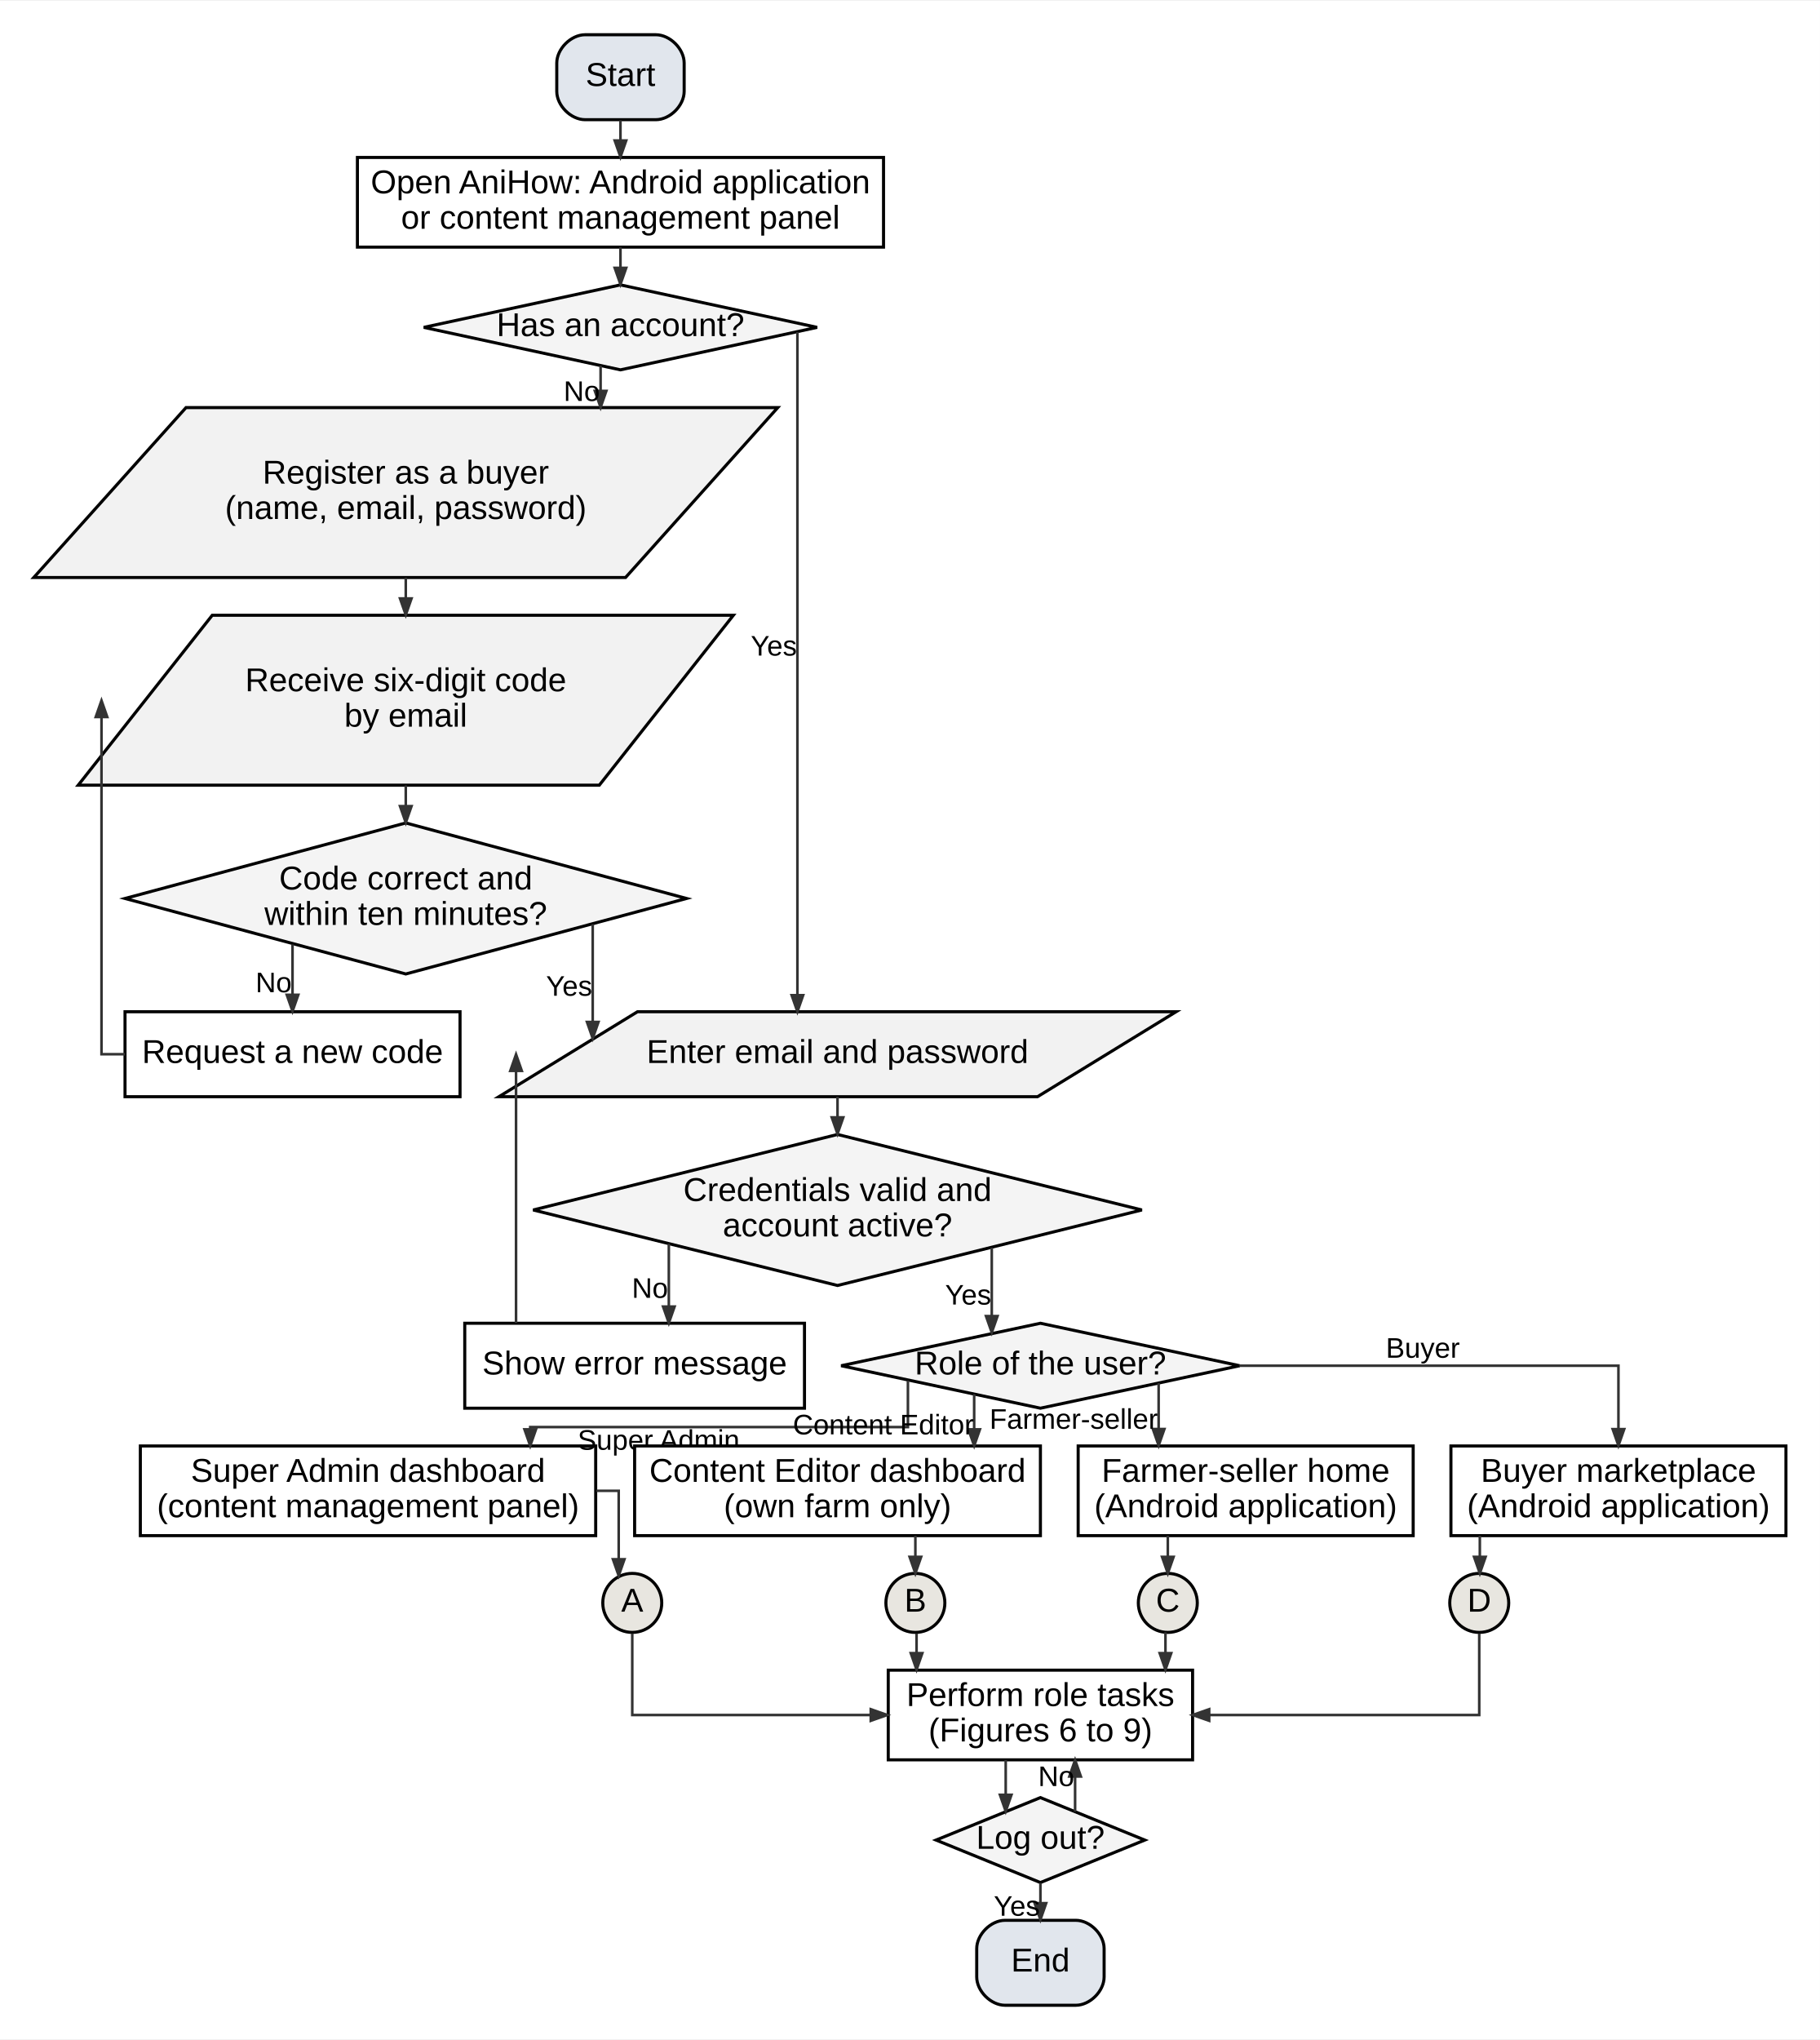
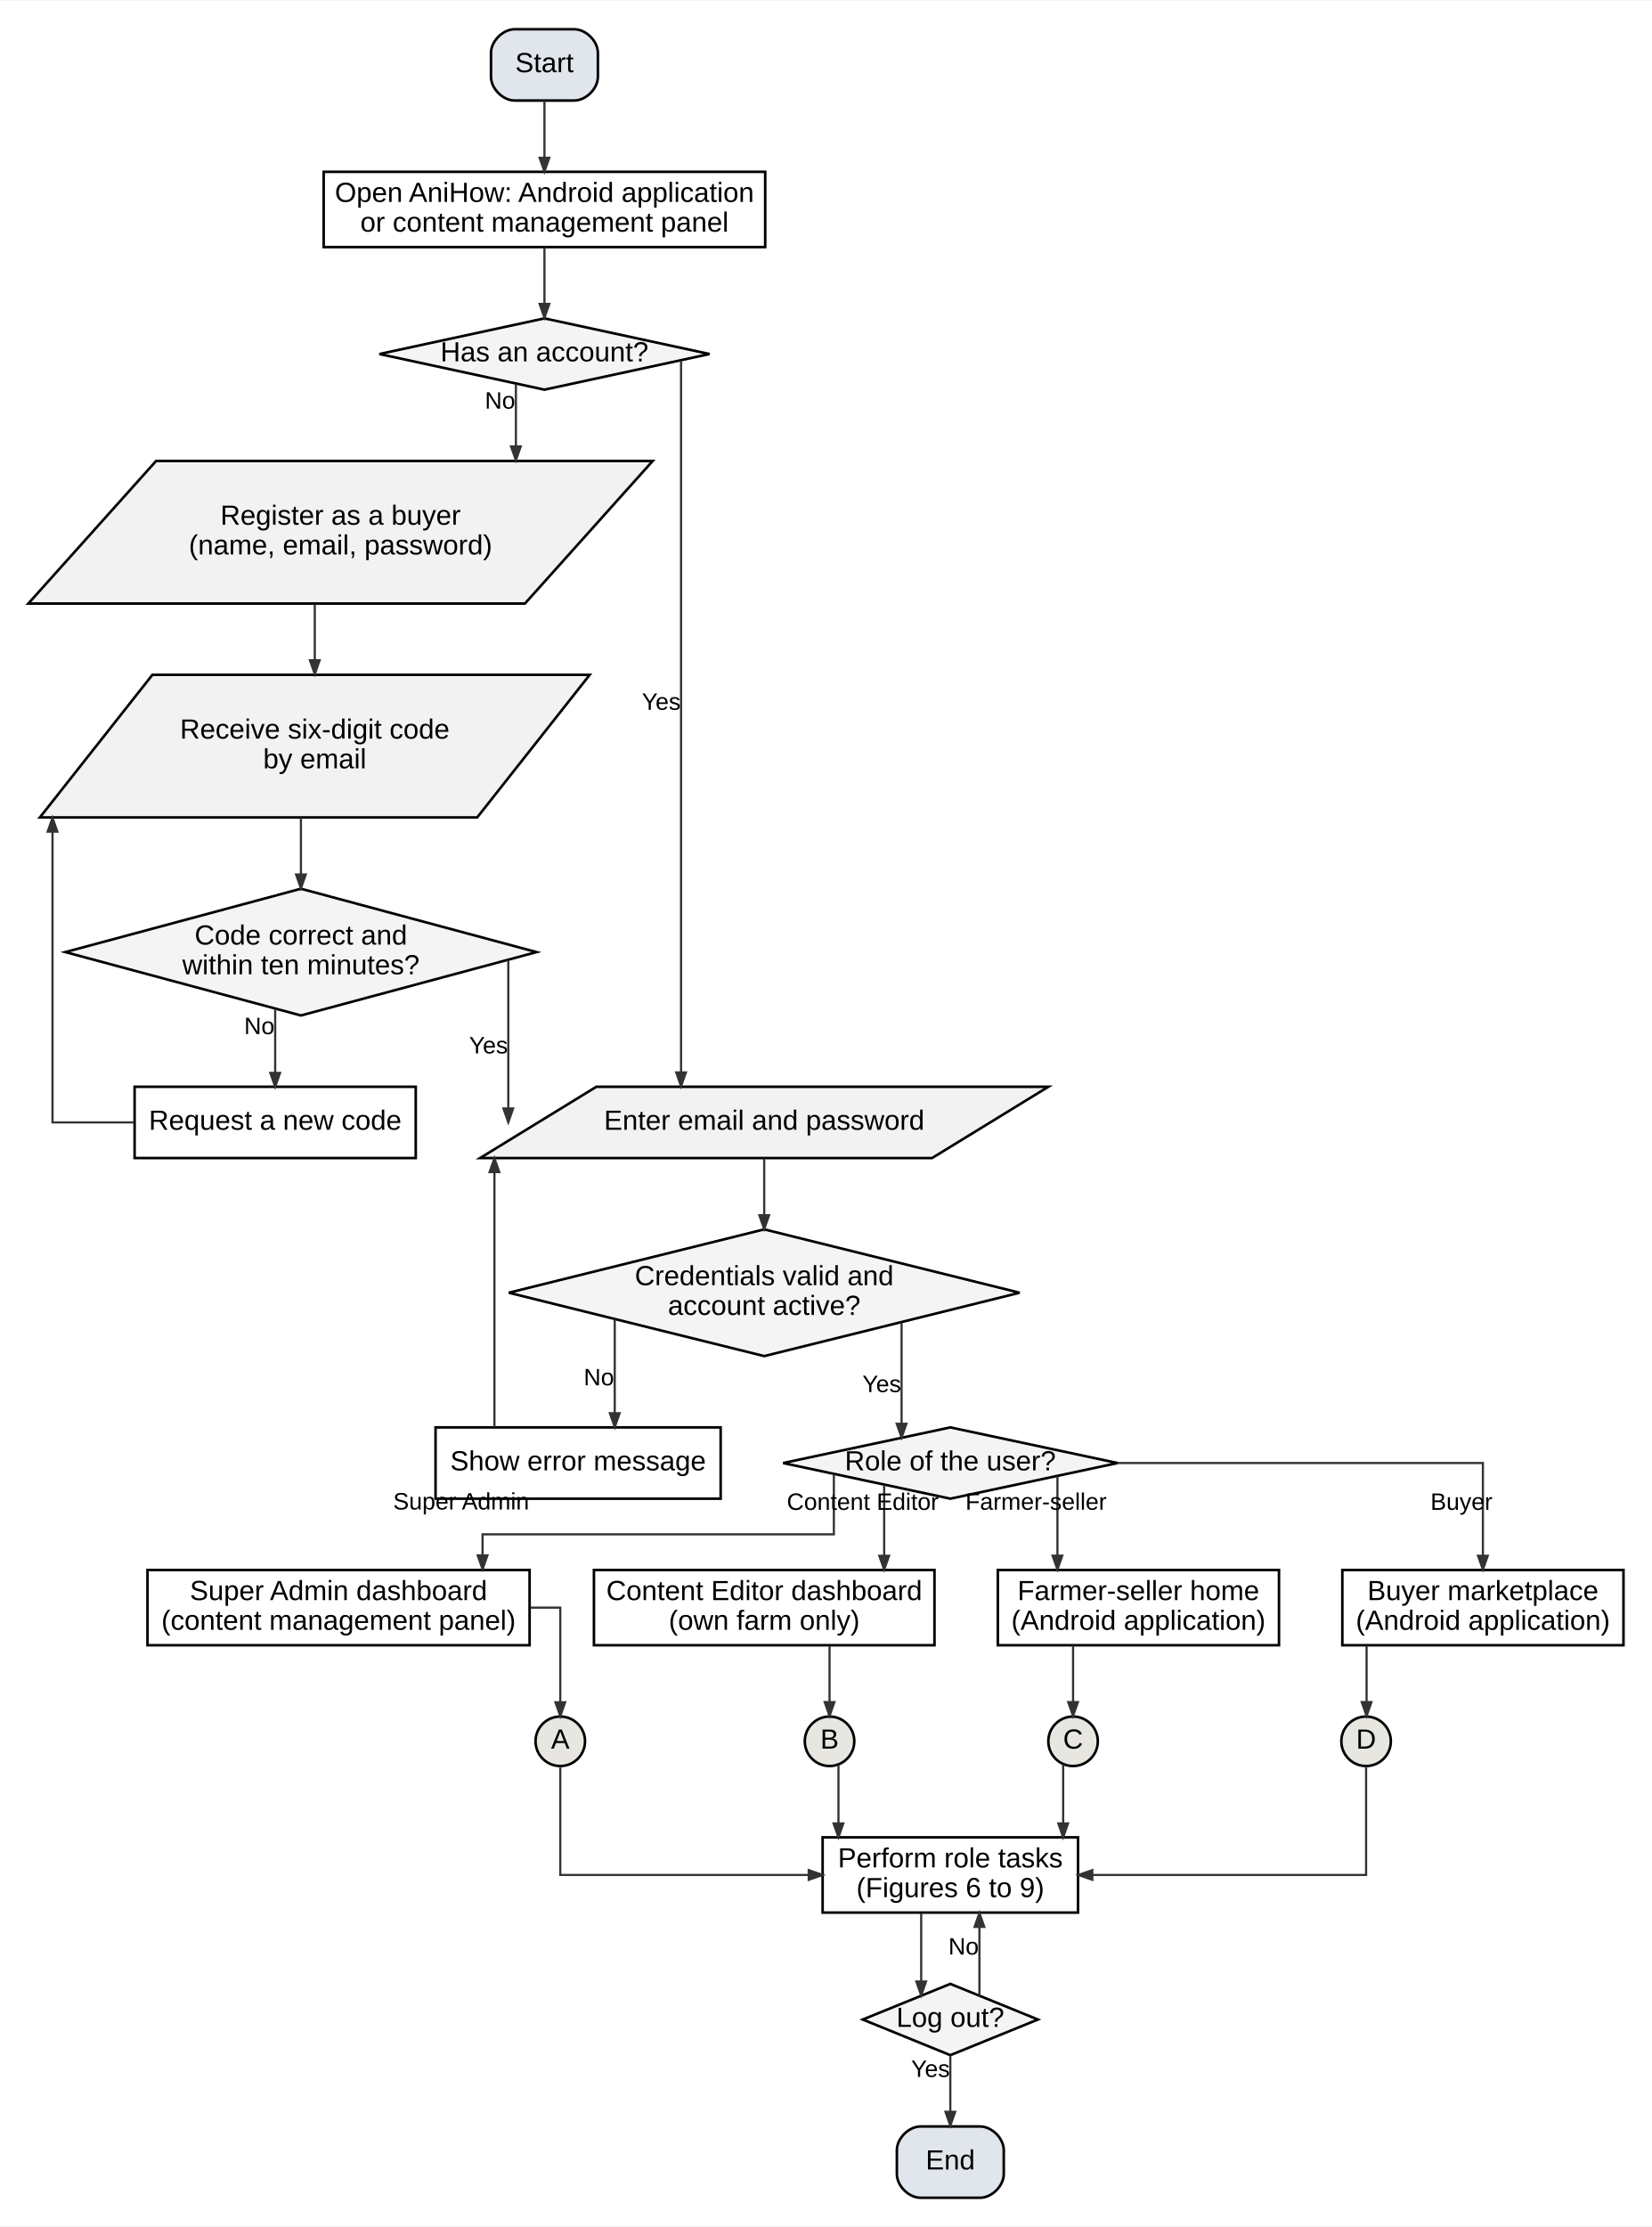
- <svg xmlns="http://www.w3.org/2000/svg" width="771pt" height="864pt" viewBox="0.00 0.00 771.39 863.80">
-   <g id="graph0" class="graph" transform="scale(1 1) rotate(0) translate(14.4 849.4)">
-     <polygon fill="white" stroke="transparent" points="-14.4,14.4 -14.4,-849.4 756.99,-849.4 756.99,14.4 -14.4,14.4" />
+ <svg xmlns="http://www.w3.org/2000/svg" width="834pt" height="1124pt" viewBox="0.00 0.00 834.39 1123.80">
+   <g id="graph0" class="graph" transform="scale(1 1) rotate(0) translate(14.4 1109.4)">
+     <polygon fill="white" stroke="transparent" points="-14.4,14.4 -14.4,-1109.4 819.99,-1109.4 819.99,14.4 -14.4,14.4" />
    <g id="node1" class="node">
-       <path fill="#e1e6ed" stroke="black" stroke-width="1.3" d="M263.59,-835C263.59,-835 233.59,-835 233.59,-835 227.59,-835 221.59,-829 221.59,-823 221.59,-823 221.59,-811 221.59,-811 221.59,-805 227.59,-799 233.59,-799 233.59,-799 263.59,-799 263.59,-799 269.59,-799 275.59,-805 275.59,-811 275.59,-811 275.59,-823 275.59,-823 275.59,-829 269.59,-835 263.59,-835" />
-       <text text-anchor="middle" x="248.59" y="-813.3" font-family="Liberation Sans" font-size="14.00">Start</text>
+       <path fill="#e1e6ed" stroke="black" stroke-width="1.3" d="M275.59,-1095C275.59,-1095 245.59,-1095 245.59,-1095 239.59,-1095 233.59,-1089 233.59,-1083 233.59,-1083 233.59,-1071 233.59,-1071 233.59,-1065 239.59,-1059 245.59,-1059 245.59,-1059 275.59,-1059 275.59,-1059 281.59,-1059 287.59,-1065 287.59,-1071 287.59,-1071 287.59,-1083 287.59,-1083 287.59,-1089 281.59,-1095 275.59,-1095" />
+       <text text-anchor="middle" x="260.59" y="-1073.3" font-family="Liberation Sans" font-size="14.00">Start</text>
    </g>
    <g id="node2" class="node">
-       <polygon fill="#ffffff" stroke="black" stroke-width="1.3" points="360.09,-783 137.09,-783 137.09,-745 360.09,-745 360.09,-783" />
-       <text text-anchor="middle" x="248.59" y="-767.8" font-family="Liberation Sans" font-size="14.00">Open AniHow: Android application</text>
-       <text text-anchor="middle" x="248.59" y="-752.8" font-family="Liberation Sans" font-size="14.00">or content management panel</text>
+       <polygon fill="#ffffff" stroke="black" stroke-width="1.3" points="372.09,-1023 149.09,-1023 149.09,-985 372.09,-985 372.09,-1023" />
+       <text text-anchor="middle" x="260.59" y="-1007.8" font-family="Liberation Sans" font-size="14.00">Open AniHow: Android application</text>
+       <text text-anchor="middle" x="260.59" y="-992.8" font-family="Liberation Sans" font-size="14.00">or content management panel</text>
    </g>
    <g id="edge5" class="edge">
-       <path fill="none" stroke="#333333" stroke-width="1.1" d="M248.59,-798.76C248.59,-798.76 248.59,-790.18 248.59,-790.18" />
-       <polygon fill="#333333" stroke="#333333" stroke-width="1.1" points="251.04,-790.18 248.59,-783.18 246.14,-790.18 251.04,-790.18" />
+       <path fill="none" stroke="#333333" stroke-width="1.1" d="M260.59,-1058.96C260.59,-1058.96 260.59,-1030.11 260.59,-1030.11" />
+       <polygon fill="#333333" stroke="#333333" stroke-width="1.1" points="263.04,-1030.11 260.59,-1023.11 258.14,-1030.11 263.04,-1030.11" />
    </g>
    <g id="node3" class="node">
-       <polygon fill="#f4f4f4" stroke="black" stroke-width="1.3" points="248.59,-729 165.23,-711 248.59,-693 331.94,-711 248.59,-729" />
-       <text text-anchor="middle" x="248.59" y="-707.3" font-family="Liberation Sans" font-size="14.00">Has an account?</text>
+       <polygon fill="#f4f4f4" stroke="black" stroke-width="1.3" points="260.59,-949 177.23,-931 260.59,-913 343.94,-931 260.59,-949" />
+       <text text-anchor="middle" x="260.59" y="-927.3" font-family="Liberation Sans" font-size="14.00">Has an account?</text>
    </g>
    <g id="edge6" class="edge">
-       <path fill="none" stroke="#333333" stroke-width="1.1" d="M248.59,-744.87C248.59,-744.87 248.59,-736.22 248.59,-736.22" />
-       <polygon fill="#333333" stroke="#333333" stroke-width="1.1" points="251.04,-736.22 248.59,-729.22 246.14,-736.22 251.04,-736.22" />
+       <path fill="none" stroke="#333333" stroke-width="1.1" d="M260.59,-984.82C260.59,-984.82 260.59,-956.3 260.59,-956.3" />
+       <polygon fill="#333333" stroke="#333333" stroke-width="1.1" points="263.04,-956.3 260.59,-949.3 258.14,-956.3 263.04,-956.3" />
    </g>
    <g id="node4" class="node">
-       <polygon fill="#f2f2f2" stroke="black" stroke-width="1.3" points="315.26,-677 64.44,-677 -0.09,-605 250.74,-605 315.26,-677" />
-       <text text-anchor="middle" x="157.59" y="-644.8" font-family="Liberation Sans" font-size="14.00">Register as a buyer</text>
-       <text text-anchor="middle" x="157.59" y="-629.8" font-family="Liberation Sans" font-size="14.00">(name, email, password)</text>
+       <polygon fill="#f2f2f2" stroke="black" stroke-width="1.3" points="315.26,-877 64.44,-877 -0.09,-805 250.74,-805 315.26,-877" />
+       <text text-anchor="middle" x="157.59" y="-844.8" font-family="Liberation Sans" font-size="14.00">Register as a buyer</text>
+       <text text-anchor="middle" x="157.59" y="-829.8" font-family="Liberation Sans" font-size="14.00">(name, email, password)</text>
    </g>
    <g id="edge7" class="edge">
-       <path fill="none" stroke="#333333" stroke-width="1.1" d="M240.17,-694.76C240.17,-694.76 240.17,-684.08 240.17,-684.08" />
-       <polygon fill="#333333" stroke="#333333" stroke-width="1.1" points="242.62,-684.08 240.17,-677.08 237.72,-684.08 242.62,-684.08" />
-       <text text-anchor="middle" x="232.17" y="-679.82" font-family="Liberation Sans" font-size="12.00">No</text>
+       <path fill="none" stroke="#333333" stroke-width="1.1" d="M246.17,-915.73C246.17,-915.73 246.17,-884.34 246.17,-884.34" />
+       <polygon fill="#333333" stroke="#333333" stroke-width="1.1" points="248.62,-884.34 246.17,-877.34 243.72,-884.34 248.62,-884.34" />
+       <text text-anchor="middle" x="238.17" y="-903.43" font-family="Liberation Sans" font-size="12.00">No</text>
    </g>
    <g id="node8" class="node">
-       <polygon fill="#f2f2f2" stroke="black" stroke-width="1.3" points="484.1,-421 255.8,-421 197.07,-385 425.37,-385 484.1,-421" />
-       <text text-anchor="middle" x="340.59" y="-399.3" font-family="Liberation Sans" font-size="14.00">Enter email and password</text>
+       <polygon fill="#f2f2f2" stroke="black" stroke-width="1.3" points="515.1,-561 286.8,-561 228.07,-525 456.37,-525 515.1,-561" />
+       <text text-anchor="middle" x="371.59" y="-539.3" font-family="Liberation Sans" font-size="14.00">Enter email and password</text>
    </g>
    <g id="edge13" class="edge">
-       <path fill="none" stroke="#333333" stroke-width="1.1" d="M323.59,-709.03C323.59,-709.03 323.59,-428.02 323.59,-428.02" />
-       <polygon fill="#333333" stroke="#333333" stroke-width="1.1" points="326.04,-428.02 323.59,-421.02 321.14,-428.02 326.04,-428.02" />
-       <text text-anchor="middle" x="313.59" y="-571.93" font-family="Liberation Sans" font-size="12.00">Yes</text>
+       <path fill="none" stroke="#333333" stroke-width="1.1" d="M329.59,-927.65C329.59,-927.65 329.59,-568.25 329.59,-568.25" />
+       <polygon fill="#333333" stroke="#333333" stroke-width="1.1" points="332.04,-568.25 329.59,-561.25 327.14,-568.25 332.04,-568.25" />
+       <text text-anchor="middle" x="319.59" y="-751.35" font-family="Liberation Sans" font-size="12.00">Yes</text>
    </g>
    <g id="node5" class="node">
-       <polygon fill="#f2f2f2" stroke="black" stroke-width="1.3" points="296.44,-589 75.56,-589 18.74,-517 239.62,-517 296.44,-589" />
-       <text text-anchor="middle" x="157.59" y="-556.8" font-family="Liberation Sans" font-size="14.00">Receive six-digit code</text>
-       <text text-anchor="middle" x="157.59" y="-541.8" font-family="Liberation Sans" font-size="14.00">by email</text>
+       <polygon fill="#f2f2f2" stroke="black" stroke-width="1.3" points="283.44,-769 62.56,-769 5.74,-697 226.62,-697 283.44,-769" />
+       <text text-anchor="middle" x="144.59" y="-736.8" font-family="Liberation Sans" font-size="14.00">Receive six-digit code</text>
+       <text text-anchor="middle" x="144.59" y="-721.8" font-family="Liberation Sans" font-size="14.00">by email</text>
    </g>
    <g id="edge8" class="edge">
-       <path fill="none" stroke="#333333" stroke-width="1.1" d="M157.59,-604.95C157.59,-604.95 157.59,-596.13 157.59,-596.13" />
-       <polygon fill="#333333" stroke="#333333" stroke-width="1.1" points="160.04,-596.13 157.59,-589.13 155.14,-596.13 160.04,-596.13" />
+       <path fill="none" stroke="#333333" stroke-width="1.1" d="M144.59,-804.74C144.59,-804.74 144.59,-776.35 144.59,-776.35" />
+       <polygon fill="#333333" stroke="#333333" stroke-width="1.1" points="147.04,-776.35 144.59,-769.35 142.14,-776.35 147.04,-776.35" />
    </g>
    <g id="node6" class="node">
-       <polygon fill="#f4f4f4" stroke="black" stroke-width="1.3" points="157.59,-501 38.59,-469 157.59,-437 276.59,-469 157.59,-501" />
-       <text text-anchor="middle" x="157.59" y="-472.8" font-family="Liberation Sans" font-size="14.00">Code correct and</text>
-       <text text-anchor="middle" x="157.59" y="-457.8" font-family="Liberation Sans" font-size="14.00">within ten minutes?</text>
+       <polygon fill="#f4f4f4" stroke="black" stroke-width="1.3" points="137.59,-661 18.59,-629 137.59,-597 256.59,-629 137.59,-661" />
+       <text text-anchor="middle" x="137.59" y="-632.8" font-family="Liberation Sans" font-size="14.00">Code correct and</text>
+       <text text-anchor="middle" x="137.59" y="-617.8" font-family="Liberation Sans" font-size="14.00">within ten minutes?</text>
    </g>
    <g id="edge9" class="edge">
-       <path fill="none" stroke="#333333" stroke-width="1.1" d="M157.59,-516.89C157.59,-516.89 157.59,-508.11 157.59,-508.11" />
-       <polygon fill="#333333" stroke="#333333" stroke-width="1.1" points="160.04,-508.11 157.59,-501.11 155.14,-508.11 160.04,-508.11" />
+       <path fill="none" stroke="#333333" stroke-width="1.1" d="M137.59,-696.92C137.59,-696.92 137.59,-668.2 137.59,-668.2" />
+       <polygon fill="#333333" stroke="#333333" stroke-width="1.1" points="140.04,-668.2 137.59,-661.2 135.14,-668.2 140.04,-668.2" />
    </g>
    <g id="node7" class="node">
-       <polygon fill="#ffffff" stroke="black" stroke-width="1.3" points="180.59,-421 38.59,-421 38.59,-385 180.59,-385 180.59,-421" />
-       <text text-anchor="middle" x="109.59" y="-399.3" font-family="Liberation Sans" font-size="14.00">Request a new code</text>
+       <polygon fill="#ffffff" stroke="black" stroke-width="1.3" points="195.59,-561 53.59,-561 53.59,-525 195.59,-525 195.59,-561" />
+       <text text-anchor="middle" x="124.59" y="-539.3" font-family="Liberation Sans" font-size="14.00">Request a new code</text>
    </g>
    <g id="edge10" class="edge">
-       <path fill="none" stroke="#333333" stroke-width="1.1" d="M109.59,-449.55C109.59,-449.55 109.59,-428.18 109.59,-428.18" />
-       <polygon fill="#333333" stroke="#333333" stroke-width="1.1" points="112.04,-428.18 109.59,-421.18 107.14,-428.18 112.04,-428.18" />
-       <text text-anchor="middle" x="101.59" y="-429.27" font-family="Liberation Sans" font-size="12.00">No</text>
+       <path fill="none" stroke="#333333" stroke-width="1.1" d="M124.59,-600.36C124.59,-600.36 124.59,-568 124.59,-568" />
+       <polygon fill="#333333" stroke="#333333" stroke-width="1.1" points="127.04,-568 124.59,-561 122.14,-568 127.04,-568" />
+       <text text-anchor="middle" x="116.59" y="-587.58" font-family="Liberation Sans" font-size="12.00">No</text>
    </g>
    <g id="edge12" class="edge">
-       <path fill="none" stroke="#333333" stroke-width="1.1" d="M236.83,-458.1C236.83,-458.1 236.83,-416.68 236.83,-416.68" />
-       <polygon fill="#333333" stroke="#333333" stroke-width="1.1" points="239.28,-416.68 236.83,-409.68 234.38,-416.68 239.28,-416.68" />
-       <text text-anchor="middle" x="226.83" y="-427.79" font-family="Liberation Sans" font-size="12.00">Yes</text>
+       <path fill="none" stroke="#333333" stroke-width="1.1" d="M242.33,-624.85C242.33,-624.85 242.33,-550.05 242.33,-550.05" />
+       <polygon fill="#333333" stroke="#333333" stroke-width="1.1" points="244.78,-550.05 242.33,-543.05 239.88,-550.05 244.78,-550.05" />
+       <text text-anchor="middle" x="232.33" y="-577.85" font-family="Liberation Sans" font-size="12.00">Yes</text>
    </g>
    <g id="edge11" class="edge">
-       <path fill="none" stroke="#333333" stroke-width="1.1" d="M38.55,-403C32.5,-403 28.62,-403 28.62,-403 28.62,-403 28.62,-545.89 28.62,-545.89" />
-       <polygon fill="#333333" stroke="#333333" stroke-width="1.1" points="26.17,-545.89 28.62,-552.89 31.07,-545.89 26.17,-545.89" />
+       <path fill="none" stroke="#333333" stroke-width="1.1" d="M53.36,-543C31.04,-543 12.12,-543 12.12,-543 12.12,-543 12.12,-689.82 12.12,-689.82" />
+       <polygon fill="#333333" stroke="#333333" stroke-width="1.1" points="9.67,-689.82 12.12,-696.82 14.57,-689.82 9.67,-689.82" />
    </g>
    <g id="node9" class="node">
-       <polygon fill="#f4f4f4" stroke="black" stroke-width="1.3" points="340.59,-369 211.59,-337 340.59,-305 469.59,-337 340.59,-369" />
-       <text text-anchor="middle" x="340.59" y="-340.8" font-family="Liberation Sans" font-size="14.00">Credentials valid and</text>
-       <text text-anchor="middle" x="340.59" y="-325.8" font-family="Liberation Sans" font-size="14.00">account active?</text>
+       <polygon fill="#f4f4f4" stroke="black" stroke-width="1.3" points="371.59,-489 242.59,-457 371.59,-425 500.59,-457 371.59,-489" />
+       <text text-anchor="middle" x="371.59" y="-460.8" font-family="Liberation Sans" font-size="14.00">Credentials valid and</text>
+       <text text-anchor="middle" x="371.59" y="-445.8" font-family="Liberation Sans" font-size="14.00">account active?</text>
    </g>
    <g id="edge14" class="edge">
-       <path fill="none" stroke="#333333" stroke-width="1.1" d="M340.59,-384.97C340.59,-384.97 340.59,-376.23 340.59,-376.23" />
-       <polygon fill="#333333" stroke="#333333" stroke-width="1.1" points="343.04,-376.23 340.59,-369.23 338.14,-376.23 343.04,-376.23" />
+       <path fill="none" stroke="#333333" stroke-width="1.1" d="M371.59,-524.76C371.59,-524.76 371.59,-496.11 371.59,-496.11" />
+       <polygon fill="#333333" stroke="#333333" stroke-width="1.1" points="374.04,-496.11 371.59,-489.11 369.14,-496.11 374.04,-496.11" />
    </g>
    <g id="node10" class="node">
-       <polygon fill="#ffffff" stroke="black" stroke-width="1.3" points="326.59,-289 182.59,-289 182.59,-253 326.59,-253 326.59,-289" />
-       <text text-anchor="middle" x="254.59" y="-267.3" font-family="Liberation Sans" font-size="14.00">Show error message</text>
+       <polygon fill="#ffffff" stroke="black" stroke-width="1.3" points="349.59,-389 205.59,-389 205.59,-353 349.59,-353 349.59,-389" />
+       <text text-anchor="middle" x="277.59" y="-367.3" font-family="Liberation Sans" font-size="14.00">Show error message</text>
    </g>
    <g id="edge15" class="edge">
-       <path fill="none" stroke="#333333" stroke-width="1.1" d="M269.09,-322.68C269.09,-322.68 269.09,-296.07 269.09,-296.07" />
-       <polygon fill="#333333" stroke="#333333" stroke-width="1.1" points="271.54,-296.07 269.09,-289.07 266.64,-296.07 271.54,-296.07" />
-       <text text-anchor="middle" x="261.09" y="-299.77" font-family="Liberation Sans" font-size="12.00">No</text>
+       <path fill="none" stroke="#333333" stroke-width="1.1" d="M296.09,-443.56C296.09,-443.56 296.09,-396.13 296.09,-396.13" />
+       <polygon fill="#333333" stroke="#333333" stroke-width="1.1" points="298.54,-396.13 296.09,-389.13 293.64,-396.13 298.54,-396.13" />
+       <text text-anchor="middle" x="288.09" y="-410.25" font-family="Liberation Sans" font-size="12.00">No</text>
    </g>
    <g id="node11" class="node">
-       <polygon fill="#f4f4f4" stroke="black" stroke-width="1.3" points="426.59,-289 342.13,-271 426.59,-253 511.05,-271 426.59,-289" />
-       <text text-anchor="middle" x="426.59" y="-267.3" font-family="Liberation Sans" font-size="14.00">Role of the user?</text>
+       <polygon fill="#f4f4f4" stroke="black" stroke-width="1.3" points="465.59,-389 381.13,-371 465.59,-353 550.05,-371 465.59,-389" />
+       <text text-anchor="middle" x="465.59" y="-367.3" font-family="Liberation Sans" font-size="14.00">Role of the user?</text>
    </g>
    <g id="edge17" class="edge">
-       <path fill="none" stroke="#333333" stroke-width="1.1" d="M405.97,-321.02C405.97,-321.02 405.97,-292.04 405.97,-292.04" />
-       <polygon fill="#333333" stroke="#333333" stroke-width="1.1" points="408.42,-292.04 405.97,-285.04 403.52,-292.04 408.42,-292.04" />
-       <text text-anchor="middle" x="395.97" y="-296.93" font-family="Liberation Sans" font-size="12.00">Yes</text>
+       <path fill="none" stroke="#333333" stroke-width="1.1" d="M440.97,-442.02C440.97,-442.02 440.97,-390.85 440.97,-390.85" />
+       <polygon fill="#333333" stroke="#333333" stroke-width="1.1" points="443.42,-390.85 440.97,-383.85 438.52,-390.85 443.42,-390.85" />
+       <text text-anchor="middle" x="430.97" y="-406.83" font-family="Liberation Sans" font-size="12.00">Yes</text>
    </g>
    <g id="edge16" class="edge">
-       <path fill="none" stroke="#333333" stroke-width="1.1" d="M204.33,-289.08C204.33,-289.08 204.33,-395.94 204.33,-395.94" />
-       <polygon fill="#333333" stroke="#333333" stroke-width="1.1" points="201.88,-395.94 204.33,-402.94 206.78,-395.94 201.88,-395.94" />
+       <path fill="none" stroke="#333333" stroke-width="1.1" d="M235.33,-389.08C235.33,-389.08 235.33,-517.9 235.33,-517.9" />
+       <polygon fill="#333333" stroke="#333333" stroke-width="1.1" points="232.88,-517.9 235.33,-524.9 237.78,-517.9 232.88,-517.9" />
    </g>
    <g id="node12" class="node">
-       <polygon fill="#ffffff" stroke="black" stroke-width="1.3" points="238.09,-237 45.09,-237 45.09,-199 238.09,-199 238.09,-237" />
-       <text text-anchor="middle" x="141.59" y="-221.8" font-family="Liberation Sans" font-size="14.00">Super Admin dashboard</text>
-       <text text-anchor="middle" x="141.59" y="-206.8" font-family="Liberation Sans" font-size="14.00">(content management panel)</text>
+       <polygon fill="#ffffff" stroke="black" stroke-width="1.3" points="253.09,-317 60.09,-317 60.09,-279 253.09,-279 253.09,-317" />
+       <text text-anchor="middle" x="156.59" y="-301.8" font-family="Liberation Sans" font-size="14.00">Super Admin dashboard</text>
+       <text text-anchor="middle" x="156.59" y="-286.8" font-family="Liberation Sans" font-size="14.00">(content management panel)</text>
    </g>
    <g id="edge18" class="edge">
-       <path fill="none" stroke="#333333" stroke-width="1.1" d="M370.43,-264.71C370.43,-257.01 370.43,-245 370.43,-245 370.43,-245 210.34,-245 210.34,-245 210.34,-245 210.34,-244.05 210.34,-244.05" />
-       <polygon fill="#333333" stroke="#333333" stroke-width="1.1" points="212.79,-244.05 210.34,-237.05 207.89,-244.05 212.79,-244.05" />
-       <text text-anchor="middle" x="264.76" y="-235.4" font-family="Liberation Sans" font-size="12.00">Super Admin</text>
+       <path fill="none" stroke="#333333" stroke-width="1.1" d="M406.77,-365.38C406.77,-355.25 406.77,-335 406.77,-335 406.77,-335 229.34,-335 229.34,-335 229.34,-335 229.34,-324.37 229.34,-324.37" />
+       <polygon fill="#333333" stroke="#333333" stroke-width="1.1" points="231.79,-324.37 229.34,-317.37 226.89,-324.37 231.79,-324.37" />
+       <text text-anchor="middle" x="218.52" y="-347.55" font-family="Liberation Sans" font-size="12.00">Super Admin</text>
    </g>
    <g id="node13" class="node">
-       <polygon fill="#ffffff" stroke="black" stroke-width="1.3" points="426.59,-237 254.59,-237 254.59,-199 426.59,-199 426.59,-237" />
-       <text text-anchor="middle" x="340.59" y="-221.8" font-family="Liberation Sans" font-size="14.00">Content Editor dashboard</text>
-       <text text-anchor="middle" x="340.59" y="-206.8" font-family="Liberation Sans" font-size="14.00">(own farm only)</text>
+       <polygon fill="#ffffff" stroke="black" stroke-width="1.3" points="457.59,-317 285.59,-317 285.59,-279 457.59,-279 457.59,-317" />
+       <text text-anchor="middle" x="371.59" y="-301.8" font-family="Liberation Sans" font-size="14.00">Content Editor dashboard</text>
+       <text text-anchor="middle" x="371.59" y="-286.8" font-family="Liberation Sans" font-size="14.00">(own farm only)</text>
    </g>
    <g id="edge19" class="edge">
-       <path fill="none" stroke="#333333" stroke-width="1.1" d="M398.51,-258.97C398.51,-258.97 398.51,-244.05 398.51,-244.05" />
-       <polygon fill="#333333" stroke="#333333" stroke-width="1.1" points="400.96,-244.05 398.51,-237.05 396.06,-244.05 400.96,-244.05" />
-       <text text-anchor="middle" x="360.01" y="-241.91" font-family="Liberation Sans" font-size="12.00">Content Editor</text>
+       <path fill="none" stroke="#333333" stroke-width="1.1" d="M432.18,-359.91C432.18,-359.91 432.18,-324.16 432.18,-324.16" />
+       <polygon fill="#333333" stroke="#333333" stroke-width="1.1" points="434.63,-324.16 432.18,-317.16 429.73,-324.16 434.63,-324.16" />
+       <text text-anchor="middle" x="421.36" y="-347.35" font-family="Liberation Sans" font-size="12.00">Content Editor</text>
    </g>
    <g id="node14" class="node">
-       <polygon fill="#ffffff" stroke="black" stroke-width="1.3" points="584.59,-237 442.59,-237 442.59,-199 584.59,-199 584.59,-237" />
-       <text text-anchor="middle" x="513.59" y="-221.8" font-family="Liberation Sans" font-size="14.00">Farmer-seller home</text>
-       <text text-anchor="middle" x="513.59" y="-206.8" font-family="Liberation Sans" font-size="14.00">(Android application)</text>
+       <polygon fill="#ffffff" stroke="black" stroke-width="1.3" points="631.59,-317 489.59,-317 489.59,-279 631.59,-279 631.59,-317" />
+       <text text-anchor="middle" x="560.59" y="-301.8" font-family="Liberation Sans" font-size="14.00">Farmer-seller home</text>
+       <text text-anchor="middle" x="560.59" y="-286.8" font-family="Liberation Sans" font-size="14.00">(Android application)</text>
    </g>
    <g id="edge20" class="edge">
-       <path fill="none" stroke="#333333" stroke-width="1.1" d="M476.7,-263.63C476.7,-263.63 476.7,-244.17 476.7,-244.17" />
-       <polygon fill="#333333" stroke="#333333" stroke-width="1.1" points="479.15,-244.17 476.7,-237.17 474.25,-244.17 479.15,-244.17" />
-       <text text-anchor="middle" x="440.7" y="-244.3" font-family="Liberation Sans" font-size="12.00">Farmer-seller</text>
+       <path fill="none" stroke="#333333" stroke-width="1.1" d="M519.7,-364.26C519.7,-364.26 519.7,-324.23 519.7,-324.23" />
+       <polygon fill="#333333" stroke="#333333" stroke-width="1.1" points="522.15,-324.23 519.7,-317.23 517.25,-324.23 522.15,-324.23" />
+       <text text-anchor="middle" x="508.89" y="-347.41" font-family="Liberation Sans" font-size="12.00">Farmer-seller</text>
    </g>
    <g id="node15" class="node">
-       <polygon fill="#ffffff" stroke="black" stroke-width="1.3" points="742.59,-237 600.59,-237 600.59,-199 742.59,-199 742.59,-237" />
-       <text text-anchor="middle" x="671.59" y="-221.8" font-family="Liberation Sans" font-size="14.00">Buyer marketplace</text>
-       <text text-anchor="middle" x="671.59" y="-206.8" font-family="Liberation Sans" font-size="14.00">(Android application)</text>
+       <polygon fill="#ffffff" stroke="black" stroke-width="1.3" points="805.59,-317 663.59,-317 663.59,-279 805.59,-279 805.59,-317" />
+       <text text-anchor="middle" x="734.59" y="-301.8" font-family="Liberation Sans" font-size="14.00">Buyer marketplace</text>
+       <text text-anchor="middle" x="734.59" y="-286.8" font-family="Liberation Sans" font-size="14.00">(Android application)</text>
    </g>
    <g id="edge21" class="edge">
-       <path fill="none" stroke="#333333" stroke-width="1.1" d="M510.9,-271C581.77,-271 671.59,-271 671.59,-271 671.59,-271 671.59,-244.13 671.59,-244.13" />
-       <polygon fill="#333333" stroke="#333333" stroke-width="1.1" points="674.04,-244.13 671.59,-237.13 669.14,-244.13 674.04,-244.13" />
-       <text text-anchor="middle" x="588.68" y="-274.4" font-family="Liberation Sans" font-size="12.00">Buyer</text>
+       <path fill="none" stroke="#333333" stroke-width="1.1" d="M549.96,-371C628.85,-371 734.59,-371 734.59,-371 734.59,-371 734.59,-324.18 734.59,-324.18" />
+       <polygon fill="#333333" stroke="#333333" stroke-width="1.1" points="737.04,-324.18 734.59,-317.18 732.14,-324.18 737.04,-324.18" />
+       <text text-anchor="middle" x="723.77" y="-347.37" font-family="Liberation Sans" font-size="12.00">Buyer</text>
    </g>
    <g id="node16" class="node">
-       <ellipse fill="#e8e6e0" stroke="black" stroke-width="1.3" cx="253.59" cy="-170.5" rx="12.5" ry="12.5" />
-       <text text-anchor="middle" x="253.59" y="-166.8" font-family="Liberation Sans" font-size="14.00">A</text>
+       <ellipse fill="#e8e6e0" stroke="black" stroke-width="1.3" cx="268.59" cy="-230.5" rx="12.5" ry="12.5" />
+       <text text-anchor="middle" x="268.59" y="-226.8" font-family="Liberation Sans" font-size="14.00">A</text>
    </g>
    <g id="edge1" class="edge">
-       <path fill="none" stroke="#333333" stroke-width="1.1" d="M238.41,-218C244.26,-218 247.84,-218 247.84,-218 247.84,-218 247.84,-189 247.84,-189" />
-       <polygon fill="#333333" stroke="#333333" stroke-width="1.1" points="250.29,-189 247.84,-182 245.39,-189 250.29,-189" />
+       <path fill="none" stroke="#333333" stroke-width="1.1" d="M253.48,-298C262.64,-298 268.59,-298 268.59,-298 268.59,-298 268.59,-250.2 268.59,-250.2" />
+       <polygon fill="#333333" stroke="#333333" stroke-width="1.1" points="271.04,-250.2 268.59,-243.2 266.14,-250.2 271.04,-250.2" />
    </g>
    <g id="node17" class="node">
-       <ellipse fill="#e8e6e0" stroke="black" stroke-width="1.3" cx="373.59" cy="-170.5" rx="12.5" ry="12.5" />
-       <text text-anchor="middle" x="373.59" y="-166.8" font-family="Liberation Sans" font-size="14.00">B</text>
+       <ellipse fill="#e8e6e0" stroke="black" stroke-width="1.3" cx="404.59" cy="-230.5" rx="12.5" ry="12.5" />
+       <text text-anchor="middle" x="404.59" y="-226.8" font-family="Liberation Sans" font-size="14.00">B</text>
    </g>
    <g id="edge2" class="edge">
-       <path fill="none" stroke="#333333" stroke-width="1.1" d="M373.59,-198.95C373.59,-198.95 373.59,-190 373.59,-190" />
-       <polygon fill="#333333" stroke="#333333" stroke-width="1.1" points="376.04,-190 373.59,-183 371.14,-190 376.04,-190" />
+       <path fill="none" stroke="#333333" stroke-width="1.1" d="M404.59,-278.84C404.59,-278.84 404.59,-250.3 404.59,-250.3" />
+       <polygon fill="#333333" stroke="#333333" stroke-width="1.1" points="407.04,-250.3 404.59,-243.3 402.14,-250.3 407.04,-250.3" />
    </g>
    <g id="node18" class="node">
-       <ellipse fill="#e8e6e0" stroke="black" stroke-width="1.3" cx="480.59" cy="-170.5" rx="12.5" ry="12.5" />
-       <text text-anchor="middle" x="480.59" y="-166.8" font-family="Liberation Sans" font-size="14.00">C</text>
+       <ellipse fill="#e8e6e0" stroke="black" stroke-width="1.3" cx="527.59" cy="-230.5" rx="12.5" ry="12.5" />
+       <text text-anchor="middle" x="527.59" y="-226.8" font-family="Liberation Sans" font-size="14.00">C</text>
    </g>
    <g id="edge3" class="edge">
-       <path fill="none" stroke="#333333" stroke-width="1.1" d="M480.59,-198.95C480.59,-198.95 480.59,-190 480.59,-190" />
-       <polygon fill="#333333" stroke="#333333" stroke-width="1.1" points="483.04,-190 480.59,-183 478.14,-190 483.04,-190" />
+       <path fill="none" stroke="#333333" stroke-width="1.1" d="M527.59,-278.84C527.59,-278.84 527.59,-250.3 527.59,-250.3" />
+       <polygon fill="#333333" stroke="#333333" stroke-width="1.1" points="530.04,-250.3 527.59,-243.3 525.14,-250.3 530.04,-250.3" />
    </g>
    <g id="node19" class="node">
-       <ellipse fill="#e8e6e0" stroke="black" stroke-width="1.3" cx="612.59" cy="-170.5" rx="12.5" ry="12.5" />
-       <text text-anchor="middle" x="612.59" y="-166.8" font-family="Liberation Sans" font-size="14.00">D</text>
+       <ellipse fill="#e8e6e0" stroke="black" stroke-width="1.3" cx="675.59" cy="-230.5" rx="12.5" ry="12.5" />
+       <text text-anchor="middle" x="675.59" y="-226.8" font-family="Liberation Sans" font-size="14.00">D</text>
    </g>
    <g id="edge4" class="edge">
-       <path fill="none" stroke="#333333" stroke-width="1.1" d="M612.84,-198.95C612.84,-198.95 612.84,-190 612.84,-190" />
-       <polygon fill="#333333" stroke="#333333" stroke-width="1.1" points="615.29,-190 612.84,-183 610.39,-190 615.29,-190" />
+       <path fill="none" stroke="#333333" stroke-width="1.1" d="M675.84,-278.84C675.84,-278.84 675.84,-250.3 675.84,-250.3" />
+       <polygon fill="#333333" stroke="#333333" stroke-width="1.1" points="678.29,-250.3 675.84,-243.3 673.39,-250.3 678.29,-250.3" />
    </g>
    <g id="node20" class="node">
-       <polygon fill="#ffffff" stroke="black" stroke-width="1.3" points="491.09,-142 362.09,-142 362.09,-104 491.09,-104 491.09,-142" />
-       <text text-anchor="middle" x="426.59" y="-126.8" font-family="Liberation Sans" font-size="14.00">Perform role tasks</text>
-       <text text-anchor="middle" x="426.59" y="-111.8" font-family="Liberation Sans" font-size="14.00">(Figures 6 to 9)</text>
+       <polygon fill="#ffffff" stroke="black" stroke-width="1.3" points="530.09,-182 401.09,-182 401.09,-144 530.09,-144 530.09,-182" />
+       <text text-anchor="middle" x="465.59" y="-166.8" font-family="Liberation Sans" font-size="14.00">Perform role tasks</text>
+       <text text-anchor="middle" x="465.59" y="-151.8" font-family="Liberation Sans" font-size="14.00">(Figures 6 to 9)</text>
    </g>
    <g id="edge22" class="edge">
-       <path fill="none" stroke="#333333" stroke-width="1.1" d="M253.59,-157.52C253.59,-143.46 253.59,-123 253.59,-123 253.59,-123 354.68,-123 354.68,-123" />
-       <polygon fill="#333333" stroke="#333333" stroke-width="1.1" points="354.68,-125.45 361.68,-123 354.68,-120.55 354.68,-125.45" />
+       <path fill="none" stroke="#333333" stroke-width="1.1" d="M268.59,-217.8C268.59,-198.25 268.59,-163 268.59,-163 268.59,-163 394.08,-163 394.08,-163" />
+       <polygon fill="#333333" stroke="#333333" stroke-width="1.1" points="394.08,-165.45 401.08,-163 394.08,-160.55 394.08,-165.45" />
    </g>
    <g id="edge23" class="edge">
-       <path fill="none" stroke="#333333" stroke-width="1.1" d="M374.09,-157.52C374.09,-157.52 374.09,-149.2 374.09,-149.2" />
-       <polygon fill="#333333" stroke="#333333" stroke-width="1.1" points="376.54,-149.2 374.09,-142.2 371.64,-149.2 376.54,-149.2" />
+       <path fill="none" stroke="#333333" stroke-width="1.1" d="M409.09,-218.74C409.09,-218.74 409.09,-189.02 409.09,-189.02" />
+       <polygon fill="#333333" stroke="#333333" stroke-width="1.1" points="411.54,-189.02 409.09,-182.02 406.64,-189.02 411.54,-189.02" />
    </g>
    <g id="edge24" class="edge">
-       <path fill="none" stroke="#333333" stroke-width="1.1" d="M479.59,-158.02C479.59,-158.02 479.59,-149.2 479.59,-149.2" />
-       <polygon fill="#333333" stroke="#333333" stroke-width="1.1" points="482.04,-149.2 479.59,-142.2 477.14,-149.2 482.04,-149.2" />
+       <path fill="none" stroke="#333333" stroke-width="1.1" d="M522.59,-218.74C522.59,-218.74 522.59,-189.02 522.59,-189.02" />
+       <polygon fill="#333333" stroke="#333333" stroke-width="1.1" points="525.04,-189.02 522.59,-182.02 520.14,-189.02 525.04,-189.02" />
    </g>
    <g id="edge25" class="edge">
-       <path fill="none" stroke="#333333" stroke-width="1.1" d="M612.59,-157.52C612.59,-143.46 612.59,-123 612.59,-123 612.59,-123 498.12,-123 498.12,-123" />
-       <polygon fill="#333333" stroke="#333333" stroke-width="1.1" points="498.12,-120.55 491.12,-123 498.12,-125.45 498.12,-120.55" />
+       <path fill="none" stroke="#333333" stroke-width="1.1" d="M675.59,-217.8C675.59,-198.25 675.59,-163 675.59,-163 675.59,-163 537.31,-163 537.31,-163" />
+       <polygon fill="#333333" stroke="#333333" stroke-width="1.1" points="537.31,-160.55 530.31,-163 537.31,-165.45 537.31,-160.55" />
    </g>
    <g id="node21" class="node">
-       <polygon fill="#f4f4f4" stroke="black" stroke-width="1.3" points="426.59,-88 382.35,-70 426.59,-52 470.83,-70 426.59,-88" />
-       <text text-anchor="middle" x="426.59" y="-66.3" font-family="Liberation Sans" font-size="14.00">Log out?</text>
+       <polygon fill="#f4f4f4" stroke="black" stroke-width="1.3" points="465.59,-108 421.35,-90 465.59,-72 509.83,-90 465.59,-108" />
+       <text text-anchor="middle" x="465.59" y="-86.3" font-family="Liberation Sans" font-size="14.00">Log out?</text>
    </g>
    <g id="edge26" class="edge">
-       <path fill="none" stroke="#333333" stroke-width="1.1" d="M411.88,-103.87C411.88,-103.87 411.88,-89.18 411.88,-89.18" />
-       <polygon fill="#333333" stroke="#333333" stroke-width="1.1" points="414.33,-89.18 411.88,-82.18 409.43,-89.18 414.33,-89.18" />
+       <path fill="none" stroke="#333333" stroke-width="1.1" d="M450.88,-143.82C450.88,-143.82 450.88,-109.19 450.88,-109.19" />
+       <polygon fill="#333333" stroke="#333333" stroke-width="1.1" points="453.33,-109.19 450.88,-102.19 448.43,-109.19 453.33,-109.19" />
    </g>
    <g id="edge27" class="edge">
-       <path fill="none" stroke="#333333" stroke-width="1.1" d="M441.29,-82.03C441.29,-82.03 441.29,-96.95 441.29,-96.95" />
-       <polygon fill="#333333" stroke="#333333" stroke-width="1.1" points="438.84,-96.95 441.29,-103.95 443.74,-96.95 438.84,-96.95" />
-       <text text-anchor="middle" x="433.29" y="-92.89" font-family="Liberation Sans" font-size="12.00">No</text>
+       <path fill="none" stroke="#333333" stroke-width="1.1" d="M480.29,-102.05C480.29,-102.05 480.29,-136.78 480.29,-136.78" />
+       <polygon fill="#333333" stroke="#333333" stroke-width="1.1" points="477.84,-136.78 480.29,-143.78 482.74,-136.78 477.84,-136.78" />
+       <text text-anchor="middle" x="472.29" y="-122.82" font-family="Liberation Sans" font-size="12.00">No</text>
    </g>
    <g id="node22" class="node">
-       <path fill="#e1e6ed" stroke="black" stroke-width="1.3" d="M441.59,-36C441.59,-36 411.59,-36 411.59,-36 405.59,-36 399.59,-30 399.59,-24 399.59,-24 399.59,-12 399.59,-12 399.59,-6 405.59,0 411.59,0 411.59,0 441.59,0 441.59,0 447.59,0 453.59,-6 453.59,-12 453.59,-12 453.59,-24 453.59,-24 453.59,-30 447.59,-36 441.59,-36" />
-       <text text-anchor="middle" x="426.59" y="-14.3" font-family="Liberation Sans" font-size="14.00">End</text>
+       <path fill="#e1e6ed" stroke="black" stroke-width="1.3" d="M480.59,-36C480.59,-36 450.59,-36 450.59,-36 444.59,-36 438.59,-30 438.59,-24 438.59,-24 438.59,-12 438.59,-12 438.59,-6 444.59,0 450.59,0 450.59,0 480.59,0 480.59,0 486.59,0 492.59,-6 492.59,-12 492.59,-12 492.59,-24 492.59,-24 492.59,-30 486.59,-36 480.59,-36" />
+       <text text-anchor="middle" x="465.59" y="-14.3" font-family="Liberation Sans" font-size="14.00">End</text>
    </g>
    <g id="edge28" class="edge">
-       <path fill="none" stroke="#333333" stroke-width="1.1" d="M426.59,-51.81C426.59,-51.81 426.59,-43.26 426.59,-43.26" />
-       <polygon fill="#333333" stroke="#333333" stroke-width="1.1" points="429.04,-43.26 426.59,-36.26 424.14,-43.26 429.04,-43.26" />
-       <text text-anchor="middle" x="416.59" y="-37.94" font-family="Liberation Sans" font-size="12.00">Yes</text>
+       <path fill="none" stroke="#333333" stroke-width="1.1" d="M465.59,-71.83C465.59,-71.83 465.59,-43.41 465.59,-43.41" />
+       <polygon fill="#333333" stroke="#333333" stroke-width="1.1" points="468.04,-43.41 465.59,-36.41 463.14,-43.41 468.04,-43.41" />
+       <text text-anchor="middle" x="455.59" y="-61.02" font-family="Liberation Sans" font-size="12.00">Yes</text>
    </g>
  </g>
</svg>
